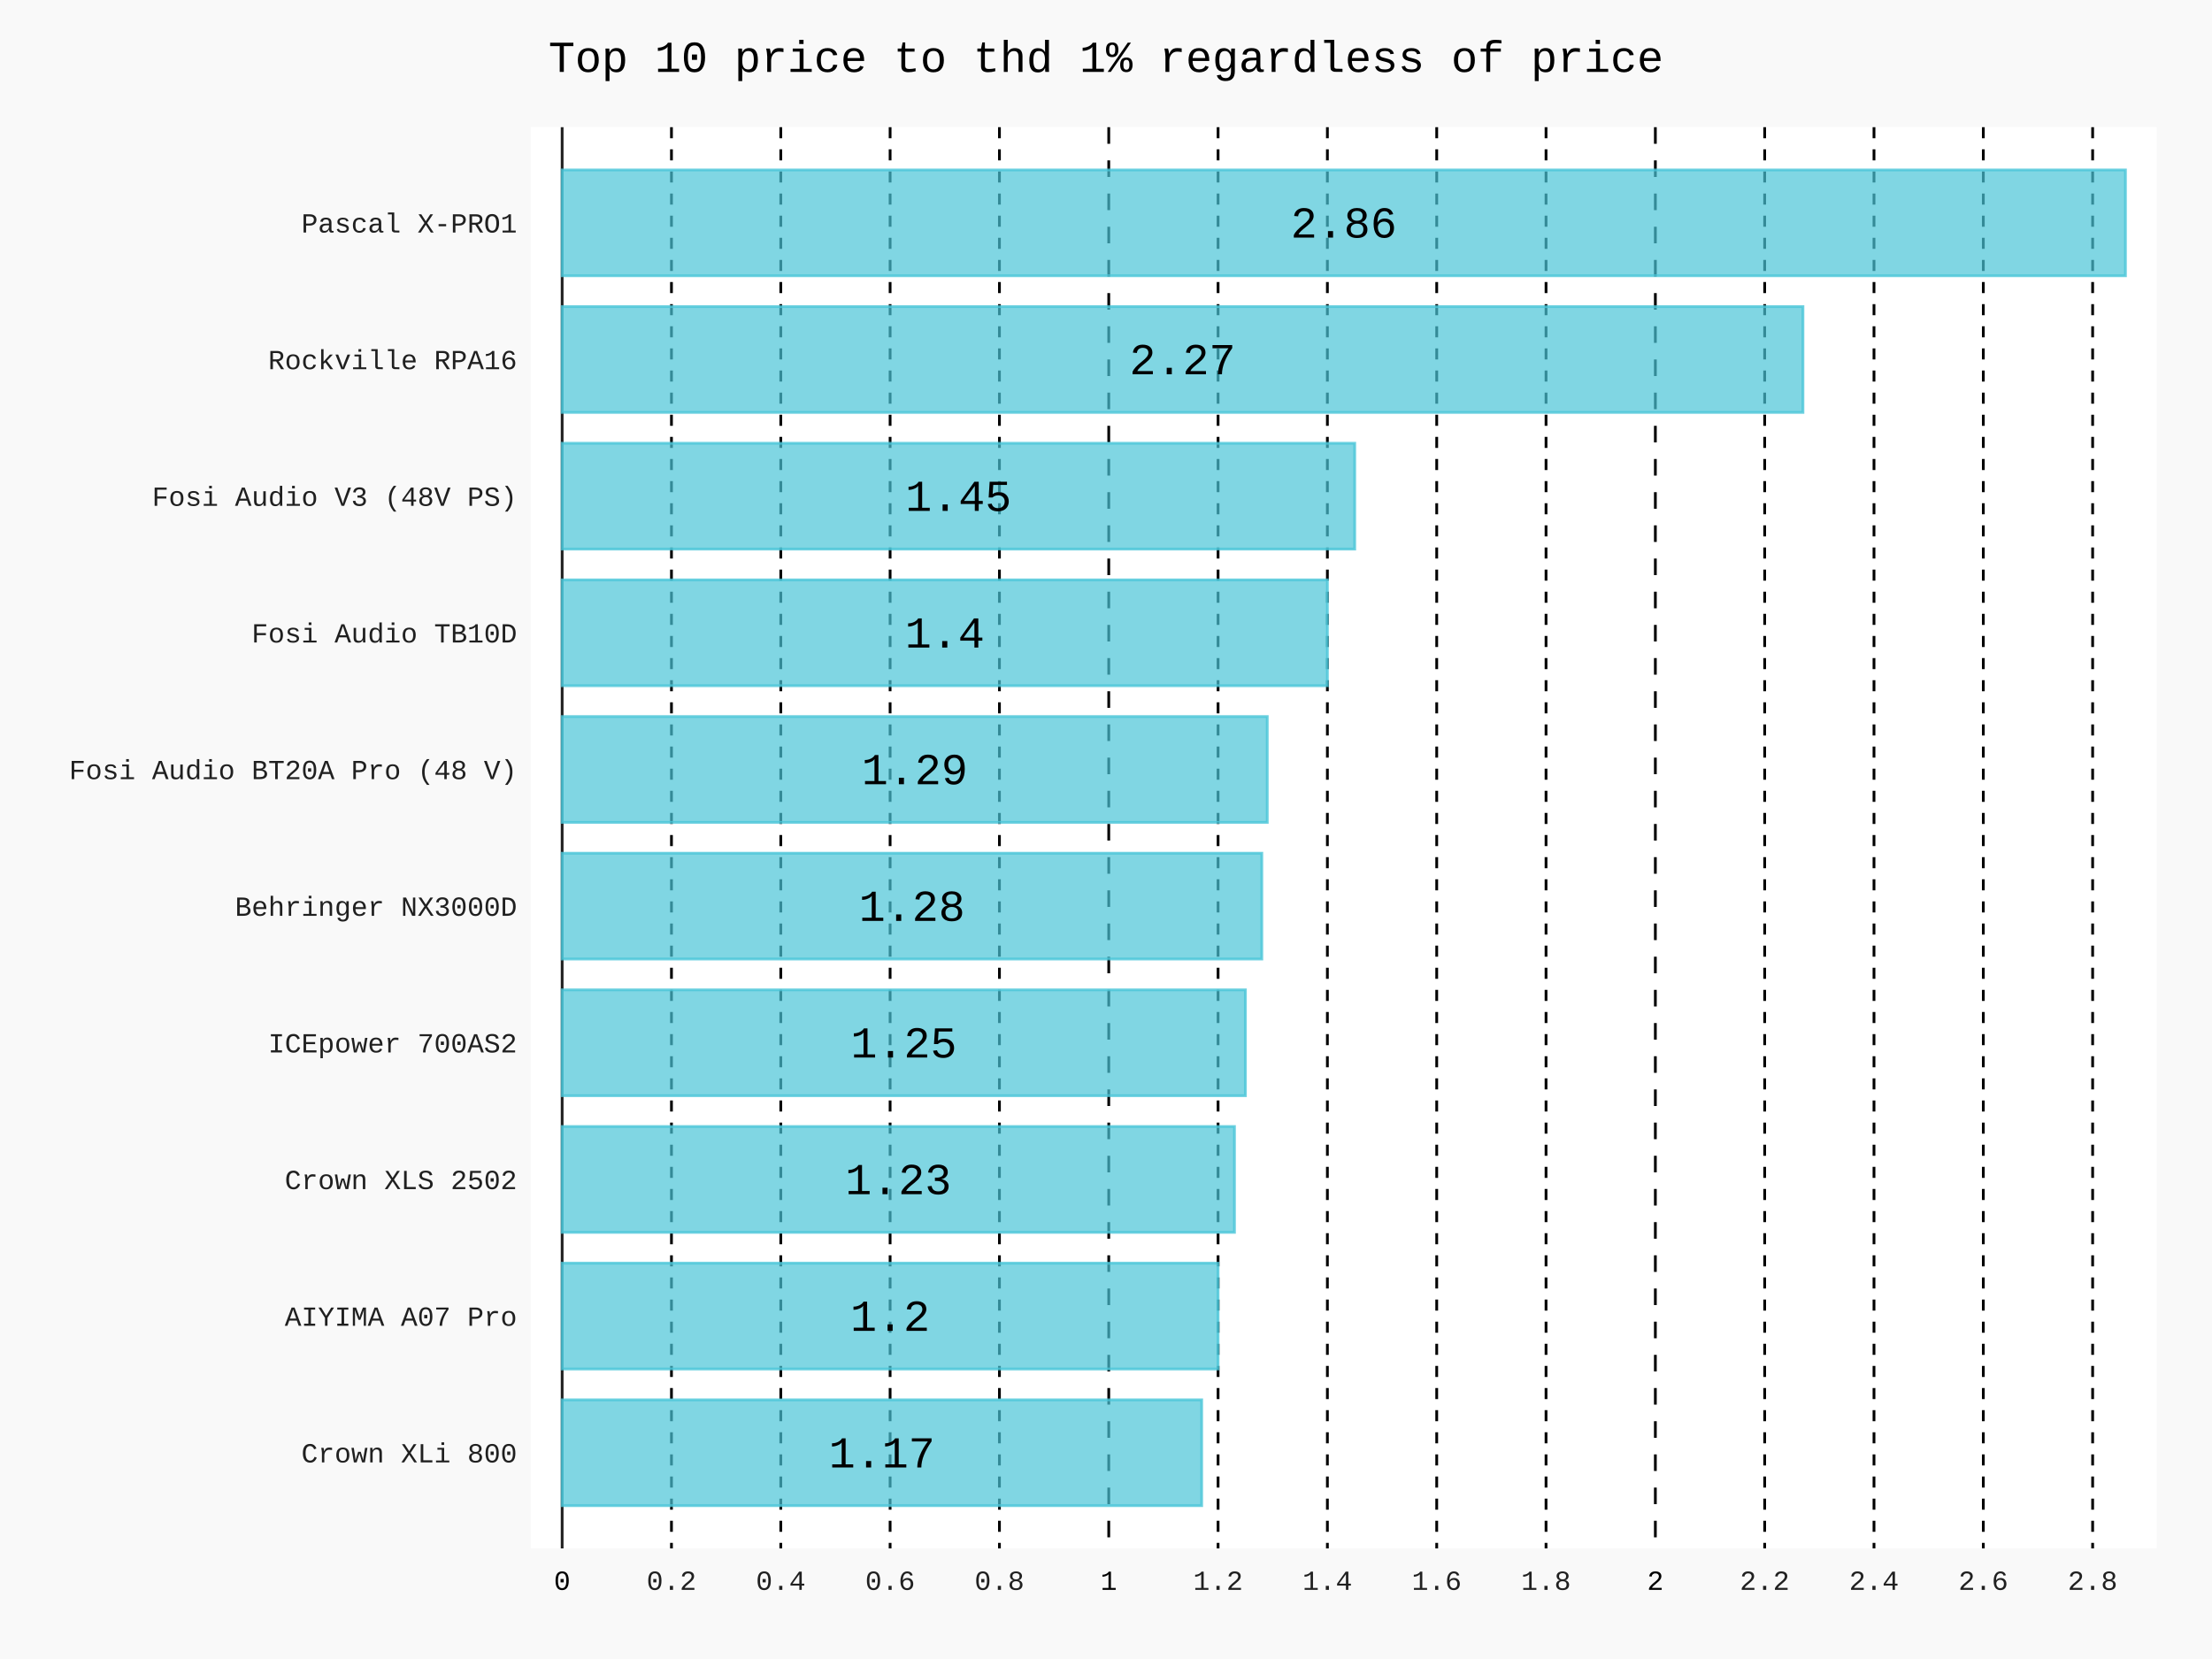
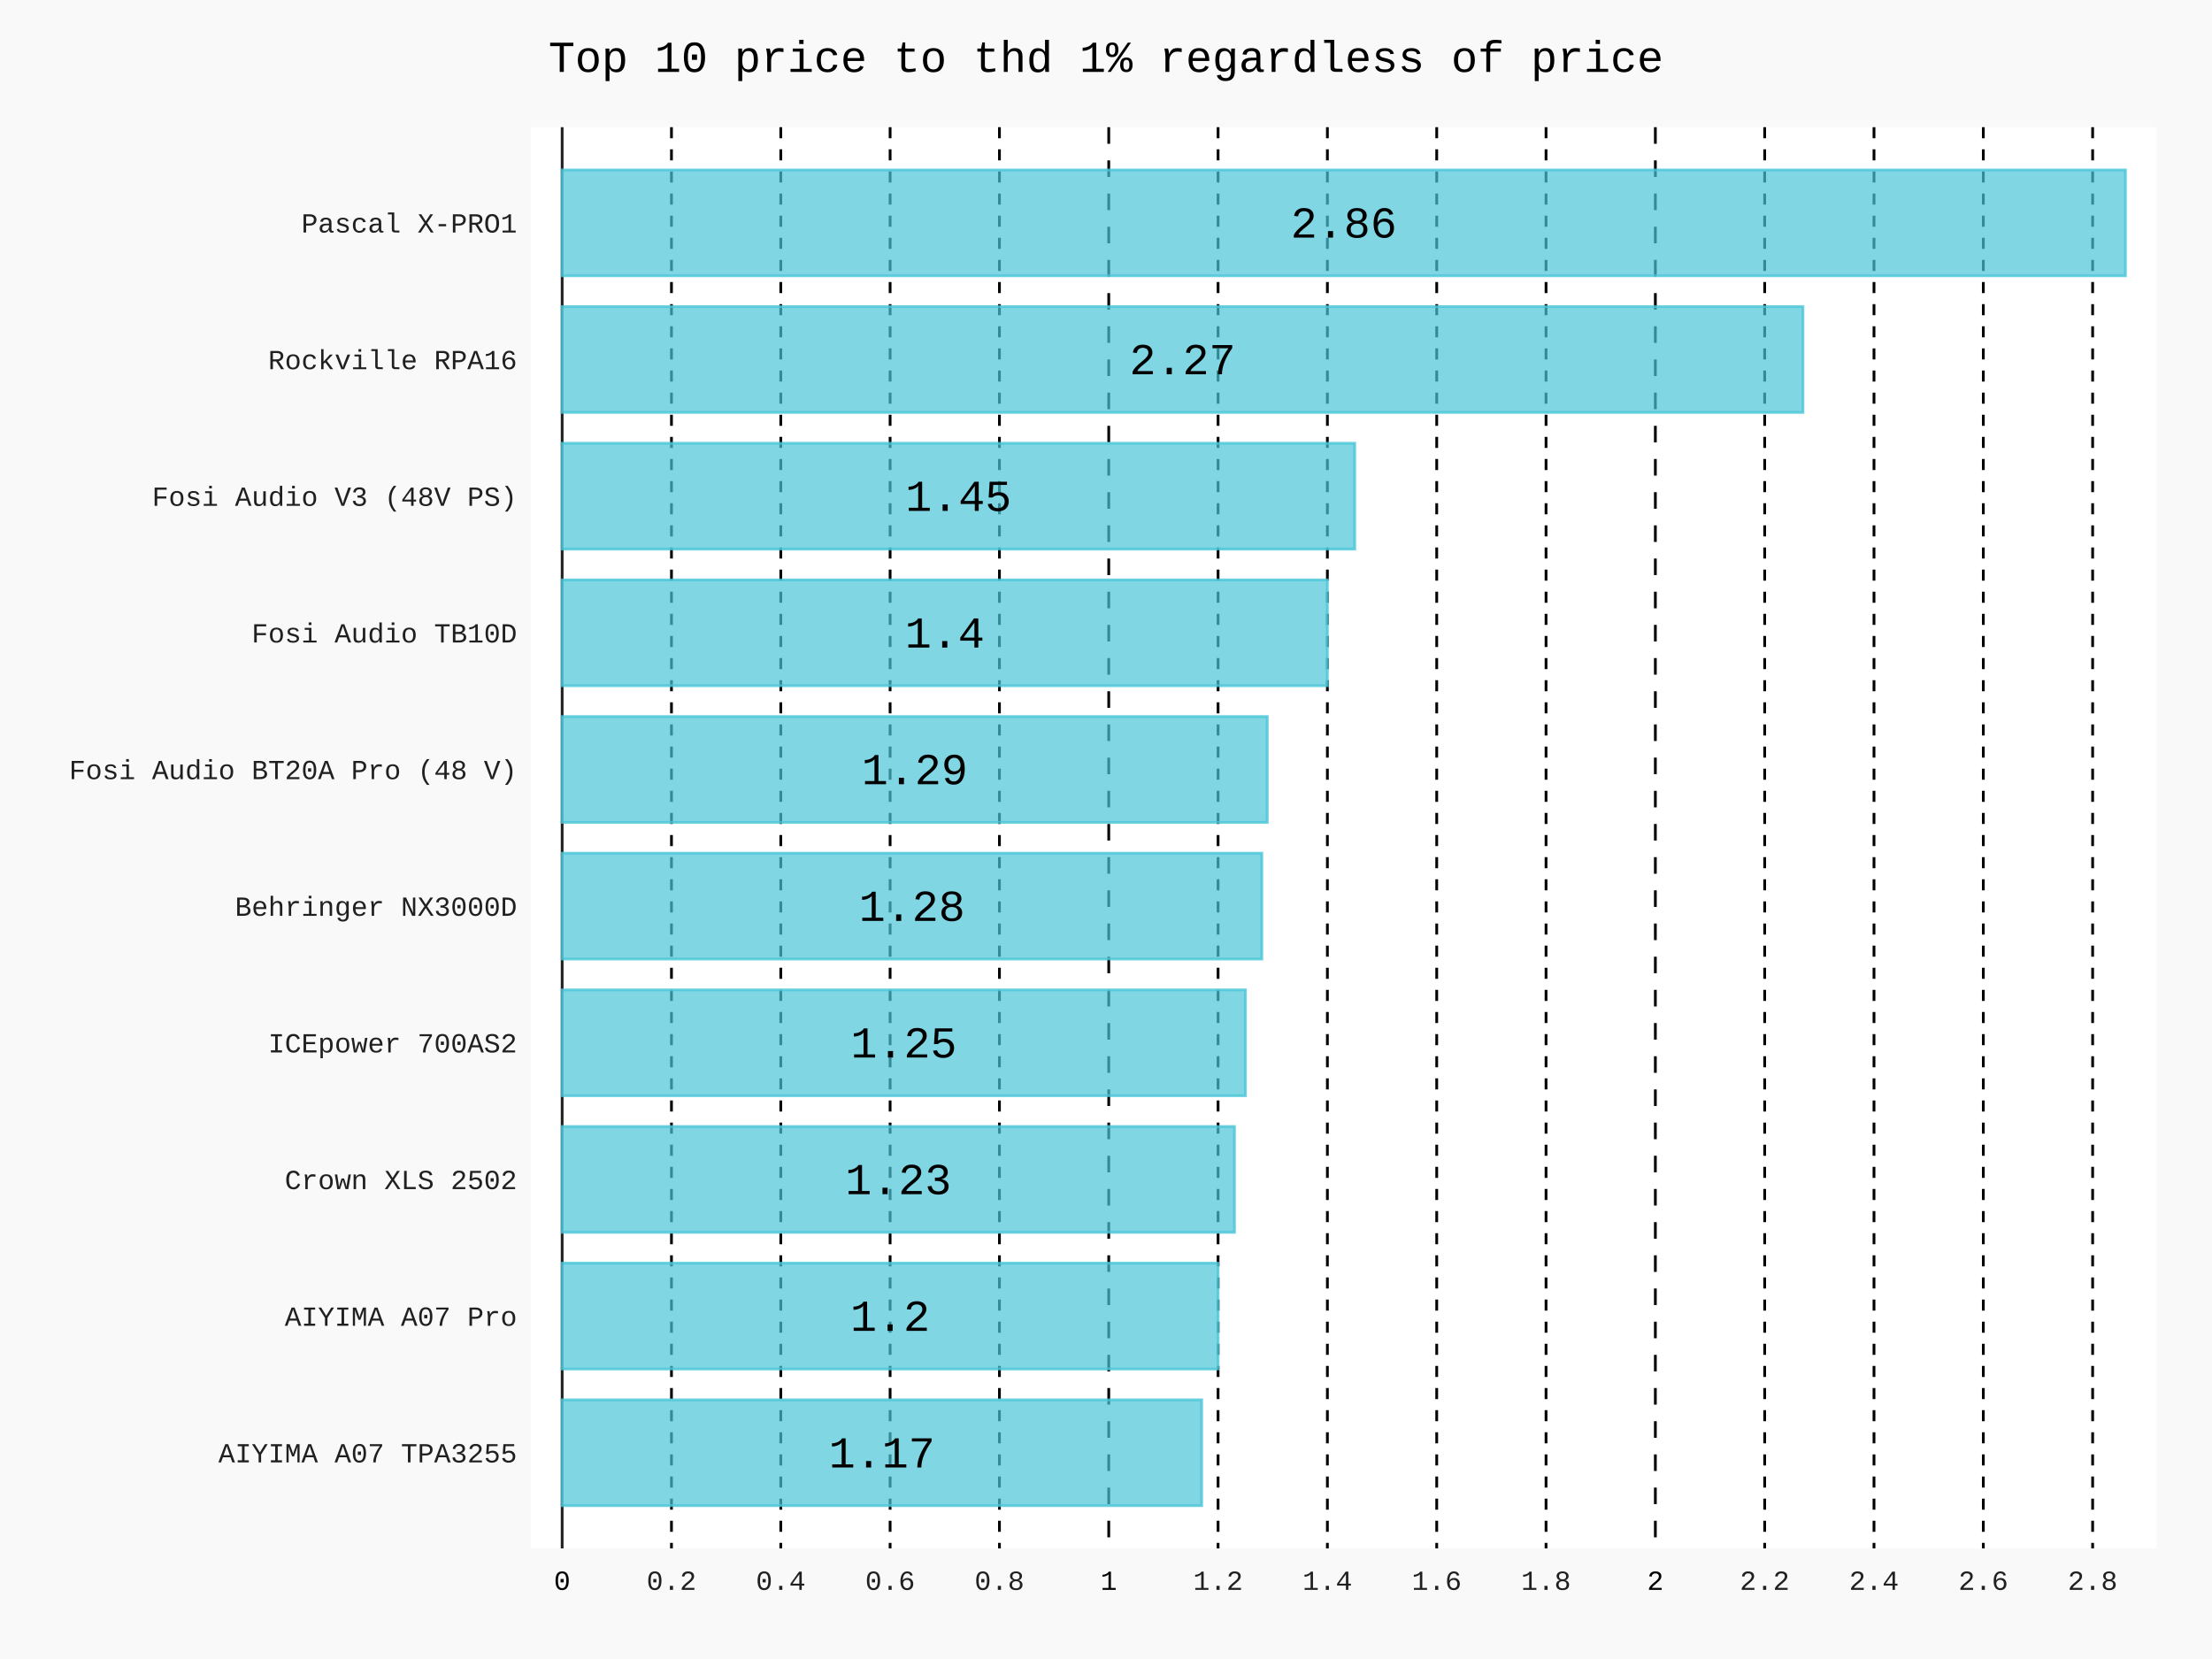
- <svg xmlns="http://www.w3.org/2000/svg" id="chart-1a3b5c91-f01f-469f-bdcb-fac0816c65c8" class="pygal-chart" viewBox="0 0 800 600">
+ <svg xmlns="http://www.w3.org/2000/svg" id="chart-5b21435c-a263-4ebb-b96c-d84ba8df8290" class="pygal-chart" viewBox="0 0 800 600">
  <defs>
-     <style type="text/css">#chart-1a3b5c91-f01f-469f-bdcb-fac0816c65c8{-webkit-user-select:none;-webkit-font-smoothing:antialiased;font-family:Consolas,"Liberation Mono",Menlo,Courier,monospace}#chart-1a3b5c91-f01f-469f-bdcb-fac0816c65c8 .title{font-family:Consolas,"Liberation Mono",Menlo,Courier,monospace;font-size:16px}#chart-1a3b5c91-f01f-469f-bdcb-fac0816c65c8 .legends .legend text{font-family:Consolas,"Liberation Mono",Menlo,Courier,monospace;font-size:14px}#chart-1a3b5c91-f01f-469f-bdcb-fac0816c65c8 .axis text{font-family:Consolas,"Liberation Mono",Menlo,Courier,monospace;font-size:10px}#chart-1a3b5c91-f01f-469f-bdcb-fac0816c65c8 .axis text.major{font-family:Consolas,"Liberation Mono",Menlo,Courier,monospace;font-size:10px}#chart-1a3b5c91-f01f-469f-bdcb-fac0816c65c8 .text-overlay text.value{font-family:Consolas,"Liberation Mono",Menlo,Courier,monospace;font-size:16px}#chart-1a3b5c91-f01f-469f-bdcb-fac0816c65c8 .text-overlay text.label{font-family:Consolas,"Liberation Mono",Menlo,Courier,monospace;font-size:10px}#chart-1a3b5c91-f01f-469f-bdcb-fac0816c65c8 .tooltip{font-family:Consolas,"Liberation Mono",Menlo,Courier,monospace;font-size:14px}#chart-1a3b5c91-f01f-469f-bdcb-fac0816c65c8 text.no_data{font-family:Consolas,"Liberation Mono",Menlo,Courier,monospace;font-size:64px}
- #chart-1a3b5c91-f01f-469f-bdcb-fac0816c65c8{background-color:rgba(249,249,249,1)}#chart-1a3b5c91-f01f-469f-bdcb-fac0816c65c8 path,#chart-1a3b5c91-f01f-469f-bdcb-fac0816c65c8 line,#chart-1a3b5c91-f01f-469f-bdcb-fac0816c65c8 rect,#chart-1a3b5c91-f01f-469f-bdcb-fac0816c65c8 circle{-webkit-transition:150ms;-moz-transition:150ms;transition:150ms}#chart-1a3b5c91-f01f-469f-bdcb-fac0816c65c8 .graph &gt; .background{fill:rgba(249,249,249,1)}#chart-1a3b5c91-f01f-469f-bdcb-fac0816c65c8 .plot &gt; .background{fill:rgba(255,255,255,1)}#chart-1a3b5c91-f01f-469f-bdcb-fac0816c65c8 .graph{fill:rgba(0,0,0,.87)}#chart-1a3b5c91-f01f-469f-bdcb-fac0816c65c8 text.no_data{fill:rgba(0,0,0,1)}#chart-1a3b5c91-f01f-469f-bdcb-fac0816c65c8 .title{fill:rgba(0,0,0,1)}#chart-1a3b5c91-f01f-469f-bdcb-fac0816c65c8 .legends .legend text{fill:rgba(0,0,0,.87)}#chart-1a3b5c91-f01f-469f-bdcb-fac0816c65c8 .legends .legend:hover text{fill:rgba(0,0,0,1)}#chart-1a3b5c91-f01f-469f-bdcb-fac0816c65c8 .axis .line{stroke:rgba(0,0,0,1)}#chart-1a3b5c91-f01f-469f-bdcb-fac0816c65c8 .axis .guide.line{stroke:rgba(0,0,0,.54)}#chart-1a3b5c91-f01f-469f-bdcb-fac0816c65c8 .axis .major.line{stroke:rgba(0,0,0,.87)}#chart-1a3b5c91-f01f-469f-bdcb-fac0816c65c8 .axis text.major{fill:rgba(0,0,0,1)}#chart-1a3b5c91-f01f-469f-bdcb-fac0816c65c8 .axis.y .guides:hover .guide.line,#chart-1a3b5c91-f01f-469f-bdcb-fac0816c65c8 .line-graph .axis.x .guides:hover .guide.line,#chart-1a3b5c91-f01f-469f-bdcb-fac0816c65c8 .stackedline-graph .axis.x .guides:hover .guide.line,#chart-1a3b5c91-f01f-469f-bdcb-fac0816c65c8 .xy-graph .axis.x .guides:hover .guide.line{stroke:rgba(0,0,0,1)}#chart-1a3b5c91-f01f-469f-bdcb-fac0816c65c8 .axis .guides:hover text{fill:rgba(0,0,0,1)}#chart-1a3b5c91-f01f-469f-bdcb-fac0816c65c8 .reactive{fill-opacity:.7;stroke-opacity:.8;stroke-width:1}#chart-1a3b5c91-f01f-469f-bdcb-fac0816c65c8 .ci{stroke:rgba(0,0,0,.87)}#chart-1a3b5c91-f01f-469f-bdcb-fac0816c65c8 .reactive.active,#chart-1a3b5c91-f01f-469f-bdcb-fac0816c65c8 .active .reactive{fill-opacity:.8;stroke-opacity:.9;stroke-width:4}#chart-1a3b5c91-f01f-469f-bdcb-fac0816c65c8 .ci .reactive.active{stroke-width:1.5}#chart-1a3b5c91-f01f-469f-bdcb-fac0816c65c8 .series text{fill:rgba(0,0,0,1)}#chart-1a3b5c91-f01f-469f-bdcb-fac0816c65c8 .tooltip rect{fill:rgba(255,255,255,1);stroke:rgba(0,0,0,1);-webkit-transition:opacity 150ms;-moz-transition:opacity 150ms;transition:opacity 150ms}#chart-1a3b5c91-f01f-469f-bdcb-fac0816c65c8 .tooltip .label{fill:rgba(0,0,0,.87)}#chart-1a3b5c91-f01f-469f-bdcb-fac0816c65c8 .tooltip .label{fill:rgba(0,0,0,.87)}#chart-1a3b5c91-f01f-469f-bdcb-fac0816c65c8 .tooltip .legend{font-size:.8em;fill:rgba(0,0,0,.54)}#chart-1a3b5c91-f01f-469f-bdcb-fac0816c65c8 .tooltip .x_label{font-size:.6em;fill:rgba(0,0,0,1)}#chart-1a3b5c91-f01f-469f-bdcb-fac0816c65c8 .tooltip .xlink{font-size:.5em;text-decoration:underline}#chart-1a3b5c91-f01f-469f-bdcb-fac0816c65c8 .tooltip .value{font-size:1.5em}#chart-1a3b5c91-f01f-469f-bdcb-fac0816c65c8 .bound{font-size:.5em}#chart-1a3b5c91-f01f-469f-bdcb-fac0816c65c8 .max-value{font-size:.75em;fill:rgba(0,0,0,.54)}#chart-1a3b5c91-f01f-469f-bdcb-fac0816c65c8 .map-element{fill:rgba(255,255,255,1);stroke:rgba(0,0,0,.54) !important}#chart-1a3b5c91-f01f-469f-bdcb-fac0816c65c8 .map-element .reactive{fill-opacity:inherit;stroke-opacity:inherit}#chart-1a3b5c91-f01f-469f-bdcb-fac0816c65c8 .color-0,#chart-1a3b5c91-f01f-469f-bdcb-fac0816c65c8 .color-0 a:visited{stroke:#4AC5D8;fill:#4AC5D8}#chart-1a3b5c91-f01f-469f-bdcb-fac0816c65c8 .text-overlay .color-0 text{fill:black}
- #chart-1a3b5c91-f01f-469f-bdcb-fac0816c65c8 text.no_data{text-anchor:middle}#chart-1a3b5c91-f01f-469f-bdcb-fac0816c65c8 .guide.line{fill:none}#chart-1a3b5c91-f01f-469f-bdcb-fac0816c65c8 .centered{text-anchor:middle}#chart-1a3b5c91-f01f-469f-bdcb-fac0816c65c8 .title{text-anchor:middle}#chart-1a3b5c91-f01f-469f-bdcb-fac0816c65c8 .legends .legend text{fill-opacity:1}#chart-1a3b5c91-f01f-469f-bdcb-fac0816c65c8 .axis.x text{text-anchor:middle}#chart-1a3b5c91-f01f-469f-bdcb-fac0816c65c8 .axis.x:not(.web) text[transform]{text-anchor:start}#chart-1a3b5c91-f01f-469f-bdcb-fac0816c65c8 .axis.x:not(.web) text[transform].backwards{text-anchor:end}#chart-1a3b5c91-f01f-469f-bdcb-fac0816c65c8 .axis.y text{text-anchor:end}#chart-1a3b5c91-f01f-469f-bdcb-fac0816c65c8 .axis.y text[transform].backwards{text-anchor:start}#chart-1a3b5c91-f01f-469f-bdcb-fac0816c65c8 .axis.y2 text{text-anchor:start}#chart-1a3b5c91-f01f-469f-bdcb-fac0816c65c8 .axis.y2 text[transform].backwards{text-anchor:end}#chart-1a3b5c91-f01f-469f-bdcb-fac0816c65c8 .axis .guide.line{stroke-dasharray:4,4;stroke:black}#chart-1a3b5c91-f01f-469f-bdcb-fac0816c65c8 .axis .major.guide.line{stroke-dasharray:6,6;stroke:black}#chart-1a3b5c91-f01f-469f-bdcb-fac0816c65c8 .horizontal .axis.y .guide.line,#chart-1a3b5c91-f01f-469f-bdcb-fac0816c65c8 .horizontal .axis.y2 .guide.line,#chart-1a3b5c91-f01f-469f-bdcb-fac0816c65c8 .vertical .axis.x .guide.line{opacity:0}#chart-1a3b5c91-f01f-469f-bdcb-fac0816c65c8 .horizontal .axis.always_show .guide.line,#chart-1a3b5c91-f01f-469f-bdcb-fac0816c65c8 .vertical .axis.always_show .guide.line{opacity:1 !important}#chart-1a3b5c91-f01f-469f-bdcb-fac0816c65c8 .axis.y .guides:hover .guide.line,#chart-1a3b5c91-f01f-469f-bdcb-fac0816c65c8 .axis.y2 .guides:hover .guide.line,#chart-1a3b5c91-f01f-469f-bdcb-fac0816c65c8 .axis.x .guides:hover .guide.line{opacity:1}#chart-1a3b5c91-f01f-469f-bdcb-fac0816c65c8 .axis .guides:hover text{opacity:1}#chart-1a3b5c91-f01f-469f-bdcb-fac0816c65c8 .nofill{fill:none}#chart-1a3b5c91-f01f-469f-bdcb-fac0816c65c8 .subtle-fill{fill-opacity:.2}#chart-1a3b5c91-f01f-469f-bdcb-fac0816c65c8 .dot{stroke-width:1px;fill-opacity:1;stroke-opacity:1}#chart-1a3b5c91-f01f-469f-bdcb-fac0816c65c8 .dot.active{stroke-width:5px}#chart-1a3b5c91-f01f-469f-bdcb-fac0816c65c8 .dot.negative{fill:transparent}#chart-1a3b5c91-f01f-469f-bdcb-fac0816c65c8 text,#chart-1a3b5c91-f01f-469f-bdcb-fac0816c65c8 tspan{stroke:none !important}#chart-1a3b5c91-f01f-469f-bdcb-fac0816c65c8 .series text.active{opacity:1}#chart-1a3b5c91-f01f-469f-bdcb-fac0816c65c8 .tooltip rect{fill-opacity:.95;stroke-width:.5}#chart-1a3b5c91-f01f-469f-bdcb-fac0816c65c8 .tooltip text{fill-opacity:1}#chart-1a3b5c91-f01f-469f-bdcb-fac0816c65c8 .showable{visibility:hidden}#chart-1a3b5c91-f01f-469f-bdcb-fac0816c65c8 .showable.shown{visibility:visible}#chart-1a3b5c91-f01f-469f-bdcb-fac0816c65c8 .gauge-background{fill:rgba(229,229,229,1);stroke:none}#chart-1a3b5c91-f01f-469f-bdcb-fac0816c65c8 .bg-lines{stroke:rgba(249,249,249,1);stroke-width:2px}</style>
+     <style type="text/css">#chart-5b21435c-a263-4ebb-b96c-d84ba8df8290{-webkit-user-select:none;-webkit-font-smoothing:antialiased;font-family:Consolas,"Liberation Mono",Menlo,Courier,monospace}#chart-5b21435c-a263-4ebb-b96c-d84ba8df8290 .title{font-family:Consolas,"Liberation Mono",Menlo,Courier,monospace;font-size:16px}#chart-5b21435c-a263-4ebb-b96c-d84ba8df8290 .legends .legend text{font-family:Consolas,"Liberation Mono",Menlo,Courier,monospace;font-size:14px}#chart-5b21435c-a263-4ebb-b96c-d84ba8df8290 .axis text{font-family:Consolas,"Liberation Mono",Menlo,Courier,monospace;font-size:10px}#chart-5b21435c-a263-4ebb-b96c-d84ba8df8290 .axis text.major{font-family:Consolas,"Liberation Mono",Menlo,Courier,monospace;font-size:10px}#chart-5b21435c-a263-4ebb-b96c-d84ba8df8290 .text-overlay text.value{font-family:Consolas,"Liberation Mono",Menlo,Courier,monospace;font-size:16px}#chart-5b21435c-a263-4ebb-b96c-d84ba8df8290 .text-overlay text.label{font-family:Consolas,"Liberation Mono",Menlo,Courier,monospace;font-size:10px}#chart-5b21435c-a263-4ebb-b96c-d84ba8df8290 .tooltip{font-family:Consolas,"Liberation Mono",Menlo,Courier,monospace;font-size:14px}#chart-5b21435c-a263-4ebb-b96c-d84ba8df8290 text.no_data{font-family:Consolas,"Liberation Mono",Menlo,Courier,monospace;font-size:64px}
+ #chart-5b21435c-a263-4ebb-b96c-d84ba8df8290{background-color:rgba(249,249,249,1)}#chart-5b21435c-a263-4ebb-b96c-d84ba8df8290 path,#chart-5b21435c-a263-4ebb-b96c-d84ba8df8290 line,#chart-5b21435c-a263-4ebb-b96c-d84ba8df8290 rect,#chart-5b21435c-a263-4ebb-b96c-d84ba8df8290 circle{-webkit-transition:150ms;-moz-transition:150ms;transition:150ms}#chart-5b21435c-a263-4ebb-b96c-d84ba8df8290 .graph &gt; .background{fill:rgba(249,249,249,1)}#chart-5b21435c-a263-4ebb-b96c-d84ba8df8290 .plot &gt; .background{fill:rgba(255,255,255,1)}#chart-5b21435c-a263-4ebb-b96c-d84ba8df8290 .graph{fill:rgba(0,0,0,.87)}#chart-5b21435c-a263-4ebb-b96c-d84ba8df8290 text.no_data{fill:rgba(0,0,0,1)}#chart-5b21435c-a263-4ebb-b96c-d84ba8df8290 .title{fill:rgba(0,0,0,1)}#chart-5b21435c-a263-4ebb-b96c-d84ba8df8290 .legends .legend text{fill:rgba(0,0,0,.87)}#chart-5b21435c-a263-4ebb-b96c-d84ba8df8290 .legends .legend:hover text{fill:rgba(0,0,0,1)}#chart-5b21435c-a263-4ebb-b96c-d84ba8df8290 .axis .line{stroke:rgba(0,0,0,1)}#chart-5b21435c-a263-4ebb-b96c-d84ba8df8290 .axis .guide.line{stroke:rgba(0,0,0,.54)}#chart-5b21435c-a263-4ebb-b96c-d84ba8df8290 .axis .major.line{stroke:rgba(0,0,0,.87)}#chart-5b21435c-a263-4ebb-b96c-d84ba8df8290 .axis text.major{fill:rgba(0,0,0,1)}#chart-5b21435c-a263-4ebb-b96c-d84ba8df8290 .axis.y .guides:hover .guide.line,#chart-5b21435c-a263-4ebb-b96c-d84ba8df8290 .line-graph .axis.x .guides:hover .guide.line,#chart-5b21435c-a263-4ebb-b96c-d84ba8df8290 .stackedline-graph .axis.x .guides:hover .guide.line,#chart-5b21435c-a263-4ebb-b96c-d84ba8df8290 .xy-graph .axis.x .guides:hover .guide.line{stroke:rgba(0,0,0,1)}#chart-5b21435c-a263-4ebb-b96c-d84ba8df8290 .axis .guides:hover text{fill:rgba(0,0,0,1)}#chart-5b21435c-a263-4ebb-b96c-d84ba8df8290 .reactive{fill-opacity:.7;stroke-opacity:.8;stroke-width:1}#chart-5b21435c-a263-4ebb-b96c-d84ba8df8290 .ci{stroke:rgba(0,0,0,.87)}#chart-5b21435c-a263-4ebb-b96c-d84ba8df8290 .reactive.active,#chart-5b21435c-a263-4ebb-b96c-d84ba8df8290 .active .reactive{fill-opacity:.8;stroke-opacity:.9;stroke-width:4}#chart-5b21435c-a263-4ebb-b96c-d84ba8df8290 .ci .reactive.active{stroke-width:1.5}#chart-5b21435c-a263-4ebb-b96c-d84ba8df8290 .series text{fill:rgba(0,0,0,1)}#chart-5b21435c-a263-4ebb-b96c-d84ba8df8290 .tooltip rect{fill:rgba(255,255,255,1);stroke:rgba(0,0,0,1);-webkit-transition:opacity 150ms;-moz-transition:opacity 150ms;transition:opacity 150ms}#chart-5b21435c-a263-4ebb-b96c-d84ba8df8290 .tooltip .label{fill:rgba(0,0,0,.87)}#chart-5b21435c-a263-4ebb-b96c-d84ba8df8290 .tooltip .label{fill:rgba(0,0,0,.87)}#chart-5b21435c-a263-4ebb-b96c-d84ba8df8290 .tooltip .legend{font-size:.8em;fill:rgba(0,0,0,.54)}#chart-5b21435c-a263-4ebb-b96c-d84ba8df8290 .tooltip .x_label{font-size:.6em;fill:rgba(0,0,0,1)}#chart-5b21435c-a263-4ebb-b96c-d84ba8df8290 .tooltip .xlink{font-size:.5em;text-decoration:underline}#chart-5b21435c-a263-4ebb-b96c-d84ba8df8290 .tooltip .value{font-size:1.5em}#chart-5b21435c-a263-4ebb-b96c-d84ba8df8290 .bound{font-size:.5em}#chart-5b21435c-a263-4ebb-b96c-d84ba8df8290 .max-value{font-size:.75em;fill:rgba(0,0,0,.54)}#chart-5b21435c-a263-4ebb-b96c-d84ba8df8290 .map-element{fill:rgba(255,255,255,1);stroke:rgba(0,0,0,.54) !important}#chart-5b21435c-a263-4ebb-b96c-d84ba8df8290 .map-element .reactive{fill-opacity:inherit;stroke-opacity:inherit}#chart-5b21435c-a263-4ebb-b96c-d84ba8df8290 .color-0,#chart-5b21435c-a263-4ebb-b96c-d84ba8df8290 .color-0 a:visited{stroke:#4AC5D8;fill:#4AC5D8}#chart-5b21435c-a263-4ebb-b96c-d84ba8df8290 .text-overlay .color-0 text{fill:black}
+ #chart-5b21435c-a263-4ebb-b96c-d84ba8df8290 text.no_data{text-anchor:middle}#chart-5b21435c-a263-4ebb-b96c-d84ba8df8290 .guide.line{fill:none}#chart-5b21435c-a263-4ebb-b96c-d84ba8df8290 .centered{text-anchor:middle}#chart-5b21435c-a263-4ebb-b96c-d84ba8df8290 .title{text-anchor:middle}#chart-5b21435c-a263-4ebb-b96c-d84ba8df8290 .legends .legend text{fill-opacity:1}#chart-5b21435c-a263-4ebb-b96c-d84ba8df8290 .axis.x text{text-anchor:middle}#chart-5b21435c-a263-4ebb-b96c-d84ba8df8290 .axis.x:not(.web) text[transform]{text-anchor:start}#chart-5b21435c-a263-4ebb-b96c-d84ba8df8290 .axis.x:not(.web) text[transform].backwards{text-anchor:end}#chart-5b21435c-a263-4ebb-b96c-d84ba8df8290 .axis.y text{text-anchor:end}#chart-5b21435c-a263-4ebb-b96c-d84ba8df8290 .axis.y text[transform].backwards{text-anchor:start}#chart-5b21435c-a263-4ebb-b96c-d84ba8df8290 .axis.y2 text{text-anchor:start}#chart-5b21435c-a263-4ebb-b96c-d84ba8df8290 .axis.y2 text[transform].backwards{text-anchor:end}#chart-5b21435c-a263-4ebb-b96c-d84ba8df8290 .axis .guide.line{stroke-dasharray:4,4;stroke:black}#chart-5b21435c-a263-4ebb-b96c-d84ba8df8290 .axis .major.guide.line{stroke-dasharray:6,6;stroke:black}#chart-5b21435c-a263-4ebb-b96c-d84ba8df8290 .horizontal .axis.y .guide.line,#chart-5b21435c-a263-4ebb-b96c-d84ba8df8290 .horizontal .axis.y2 .guide.line,#chart-5b21435c-a263-4ebb-b96c-d84ba8df8290 .vertical .axis.x .guide.line{opacity:0}#chart-5b21435c-a263-4ebb-b96c-d84ba8df8290 .horizontal .axis.always_show .guide.line,#chart-5b21435c-a263-4ebb-b96c-d84ba8df8290 .vertical .axis.always_show .guide.line{opacity:1 !important}#chart-5b21435c-a263-4ebb-b96c-d84ba8df8290 .axis.y .guides:hover .guide.line,#chart-5b21435c-a263-4ebb-b96c-d84ba8df8290 .axis.y2 .guides:hover .guide.line,#chart-5b21435c-a263-4ebb-b96c-d84ba8df8290 .axis.x .guides:hover .guide.line{opacity:1}#chart-5b21435c-a263-4ebb-b96c-d84ba8df8290 .axis .guides:hover text{opacity:1}#chart-5b21435c-a263-4ebb-b96c-d84ba8df8290 .nofill{fill:none}#chart-5b21435c-a263-4ebb-b96c-d84ba8df8290 .subtle-fill{fill-opacity:.2}#chart-5b21435c-a263-4ebb-b96c-d84ba8df8290 .dot{stroke-width:1px;fill-opacity:1;stroke-opacity:1}#chart-5b21435c-a263-4ebb-b96c-d84ba8df8290 .dot.active{stroke-width:5px}#chart-5b21435c-a263-4ebb-b96c-d84ba8df8290 .dot.negative{fill:transparent}#chart-5b21435c-a263-4ebb-b96c-d84ba8df8290 text,#chart-5b21435c-a263-4ebb-b96c-d84ba8df8290 tspan{stroke:none !important}#chart-5b21435c-a263-4ebb-b96c-d84ba8df8290 .series text.active{opacity:1}#chart-5b21435c-a263-4ebb-b96c-d84ba8df8290 .tooltip rect{fill-opacity:.95;stroke-width:.5}#chart-5b21435c-a263-4ebb-b96c-d84ba8df8290 .tooltip text{fill-opacity:1}#chart-5b21435c-a263-4ebb-b96c-d84ba8df8290 .showable{visibility:hidden}#chart-5b21435c-a263-4ebb-b96c-d84ba8df8290 .showable.shown{visibility:visible}#chart-5b21435c-a263-4ebb-b96c-d84ba8df8290 .gauge-background{fill:rgba(229,229,229,1);stroke:none}#chart-5b21435c-a263-4ebb-b96c-d84ba8df8290 .bg-lines{stroke:rgba(249,249,249,1);stroke-width:2px}</style>
  </defs>
  <g class="graph horizontalbar-graph horizontal">
    <rect x="0" y="0" width="800" height="600" class="background" />
    <g transform="translate(192, 46)" class="plot">
      <rect x="0" y="0" width="588.0" height="514" class="background" />
      <g class="axis y">
        <g class="guides">
-           <text x="-5" y="482.904" class="">Crown XLi 800</text>
+           <text x="-5" y="482.904" class="">AIYIMA A07 TPA3255</text>
        </g>
        <g class="guides">
          <text x="-5" y="433.481" class="">AIYIMA A07 Pro</text>
        </g>
        <g class="guides">
          <text x="-5" y="384.058" class="">Crown XLS 2502</text>
        </g>
        <g class="guides">
          <text x="-5" y="334.635" class="">ICEpower 700AS2</text>
        </g>
        <g class="guides">
          <text x="-5" y="285.212" class="">Behringer NX3000D</text>
        </g>
        <g class="guides">
          <text x="-5" y="235.788" class="">Fosi Audio BT20A Pro (48 V)</text>
        </g>
        <g class="guides">
          <text x="-5" y="186.365" class="">Fosi Audio TB10D</text>
        </g>
        <g class="guides">
          <text x="-5" y="136.942" class="">Fosi Audio V3 (48V PS)</text>
        </g>
        <g class="guides">
          <text x="-5" y="87.519" class="">Rockville RPA16</text>
        </g>
        <g class="guides">
          <text x="-5" y="38.096" class="">Pascal X-PRO1</text>
        </g>
      </g>
      <g class="axis x always_show">
        <g class="guides">
          <path d="M11.308 0 v514" class="axis major line" />
          <text x="11.308" y="529.0" class="major">0</text>
        </g>
        <g class="guides">
          <path d="M50.845 0 v514" class="guide line" />
          <text x="50.845" y="529.0" class="">0.2</text>
        </g>
        <g class="guides">
          <path d="M90.382 0 v514" class="guide line" />
          <text x="90.382" y="529.0" class="">0.4</text>
        </g>
        <g class="guides">
          <path d="M129.92 0 v514" class="guide line" />
          <text x="129.92" y="529.0" class="">0.6</text>
        </g>
        <g class="guides">
          <path d="M169.457 0 v514" class="guide line" />
          <text x="169.457" y="529.0" class="">0.8</text>
        </g>
        <g class="guides">
          <path d="M208.995 0 v514" class="major guide line" />
          <text x="208.995" y="529.0" class="major">1</text>
        </g>
        <g class="guides">
          <path d="M248.532 0 v514" class="guide line" />
          <text x="248.532" y="529.0" class="">1.2</text>
        </g>
        <g class="guides">
          <path d="M288.069 0 v514" class="guide line" />
          <text x="288.069" y="529.0" class="">1.4</text>
        </g>
        <g class="guides">
          <path d="M327.607 0 v514" class="guide line" />
          <text x="327.607" y="529.0" class="">1.6</text>
        </g>
        <g class="guides">
          <path d="M367.144 0 v514" class="guide line" />
          <text x="367.144" y="529.0" class="">1.8</text>
        </g>
        <g class="guides">
          <path d="M406.682 0 v514" class="major guide line" />
          <text x="406.682" y="529.0" class="major">2</text>
        </g>
        <g class="guides">
          <path d="M446.219 0 v514" class="guide line" />
          <text x="446.219" y="529.0" class="">2.2</text>
        </g>
        <g class="guides">
          <path d="M485.756 0 v514" class="guide line" />
          <text x="485.756" y="529.0" class="">2.4</text>
        </g>
        <g class="guides">
          <path d="M525.294 0 v514" class="guide line" />
          <text x="525.294" y="529.0" class="">2.6</text>
        </g>
        <g class="guides">
          <path d="M564.831 0 v514" class="guide line" />
          <text x="564.831" y="529.0" class="">2.8</text>
        </g>
      </g>
      <g class="series serie-0 color-0">
        <g class="bars">
          <g class="bar">
            <rect x="11.308" y="460.267" rx="0" ry="0" width="231.294" height="38.273" class="rect reactive tooltip-trigger" />
          </g>
          <g class="bar">
            <rect x="11.308" y="410.844" rx="0" ry="0" width="237.224" height="38.273" class="rect reactive tooltip-trigger" />
          </g>
          <g class="bar">
            <rect x="11.308" y="361.421" rx="0" ry="0" width="243.155" height="38.273" class="rect reactive tooltip-trigger" />
          </g>
          <g class="bar">
            <rect x="11.308" y="311.998" rx="0" ry="0" width="247.109" height="38.273" class="rect reactive tooltip-trigger" />
          </g>
          <g class="bar">
            <rect x="11.308" y="262.575" rx="0" ry="0" width="253.039" height="38.273" class="rect reactive tooltip-trigger" />
          </g>
          <g class="bar">
            <rect x="11.308" y="213.152" rx="0" ry="0" width="255.016" height="38.273" class="rect reactive tooltip-trigger" />
          </g>
          <g class="bar">
            <rect x="11.308" y="163.729" rx="0" ry="0" width="276.762" height="38.273" class="rect reactive tooltip-trigger" />
          </g>
          <g class="bar">
            <rect x="11.308" y="114.306" rx="0" ry="0" width="286.646" height="38.273" class="rect reactive tooltip-trigger" />
          </g>
          <g class="bar">
            <rect x="11.308" y="64.883" rx="0" ry="0" width="448.749" height="38.273" class="rect reactive tooltip-trigger" />
          </g>
          <g class="bar">
            <rect x="11.308" y="15.46" rx="0" ry="0" width="565.385" height="38.273" class="rect reactive tooltip-trigger" />
          </g>
        </g>
      </g>
    </g>
    <g class="titles">
      <text x="400.0" y="26" class="title plot_title">Top 10 price to thd 1% regardless of price</text>
    </g>
    <g transform="translate(192, 46)" class="plot overlay">
      <g class="series serie-0 color-0" />
    </g>
    <g transform="translate(192, 46)" class="plot text-overlay">
      <g class="series serie-0 color-0">
        <text text-anchor="middle" x="126.955" y="484.737" class="value">1.17</text>
        <text text-anchor="middle" x="129.92" y="435.314" class="value">1.2</text>
        <text text-anchor="middle" x="132.885" y="385.891" class="value">1.23</text>
        <text text-anchor="middle" x="134.862" y="336.468" class="value">1.25</text>
        <text text-anchor="middle" x="137.827" y="287.045" class="value">1.28</text>
        <text text-anchor="middle" x="138.816" y="237.622" class="value">1.29</text>
        <text text-anchor="middle" x="149.689" y="188.199" class="value">1.4</text>
        <text text-anchor="middle" x="154.631" y="138.776" class="value">1.45</text>
        <text text-anchor="middle" x="235.682" y="89.353" class="value">2.27</text>
        <text text-anchor="middle" x="294.0" y="39.929" class="value">2.86</text>
      </g>
    </g>
    <g transform="translate(192, 46)" class="plot tooltip-overlay">
      <g transform="translate(0 0)" style="opacity: 0" class="tooltip">
        <rect rx="0" ry="0" width="0" height="0" class="tooltip-box" />
        <g class="text" />
      </g>
    </g>
  </g>
</svg>
